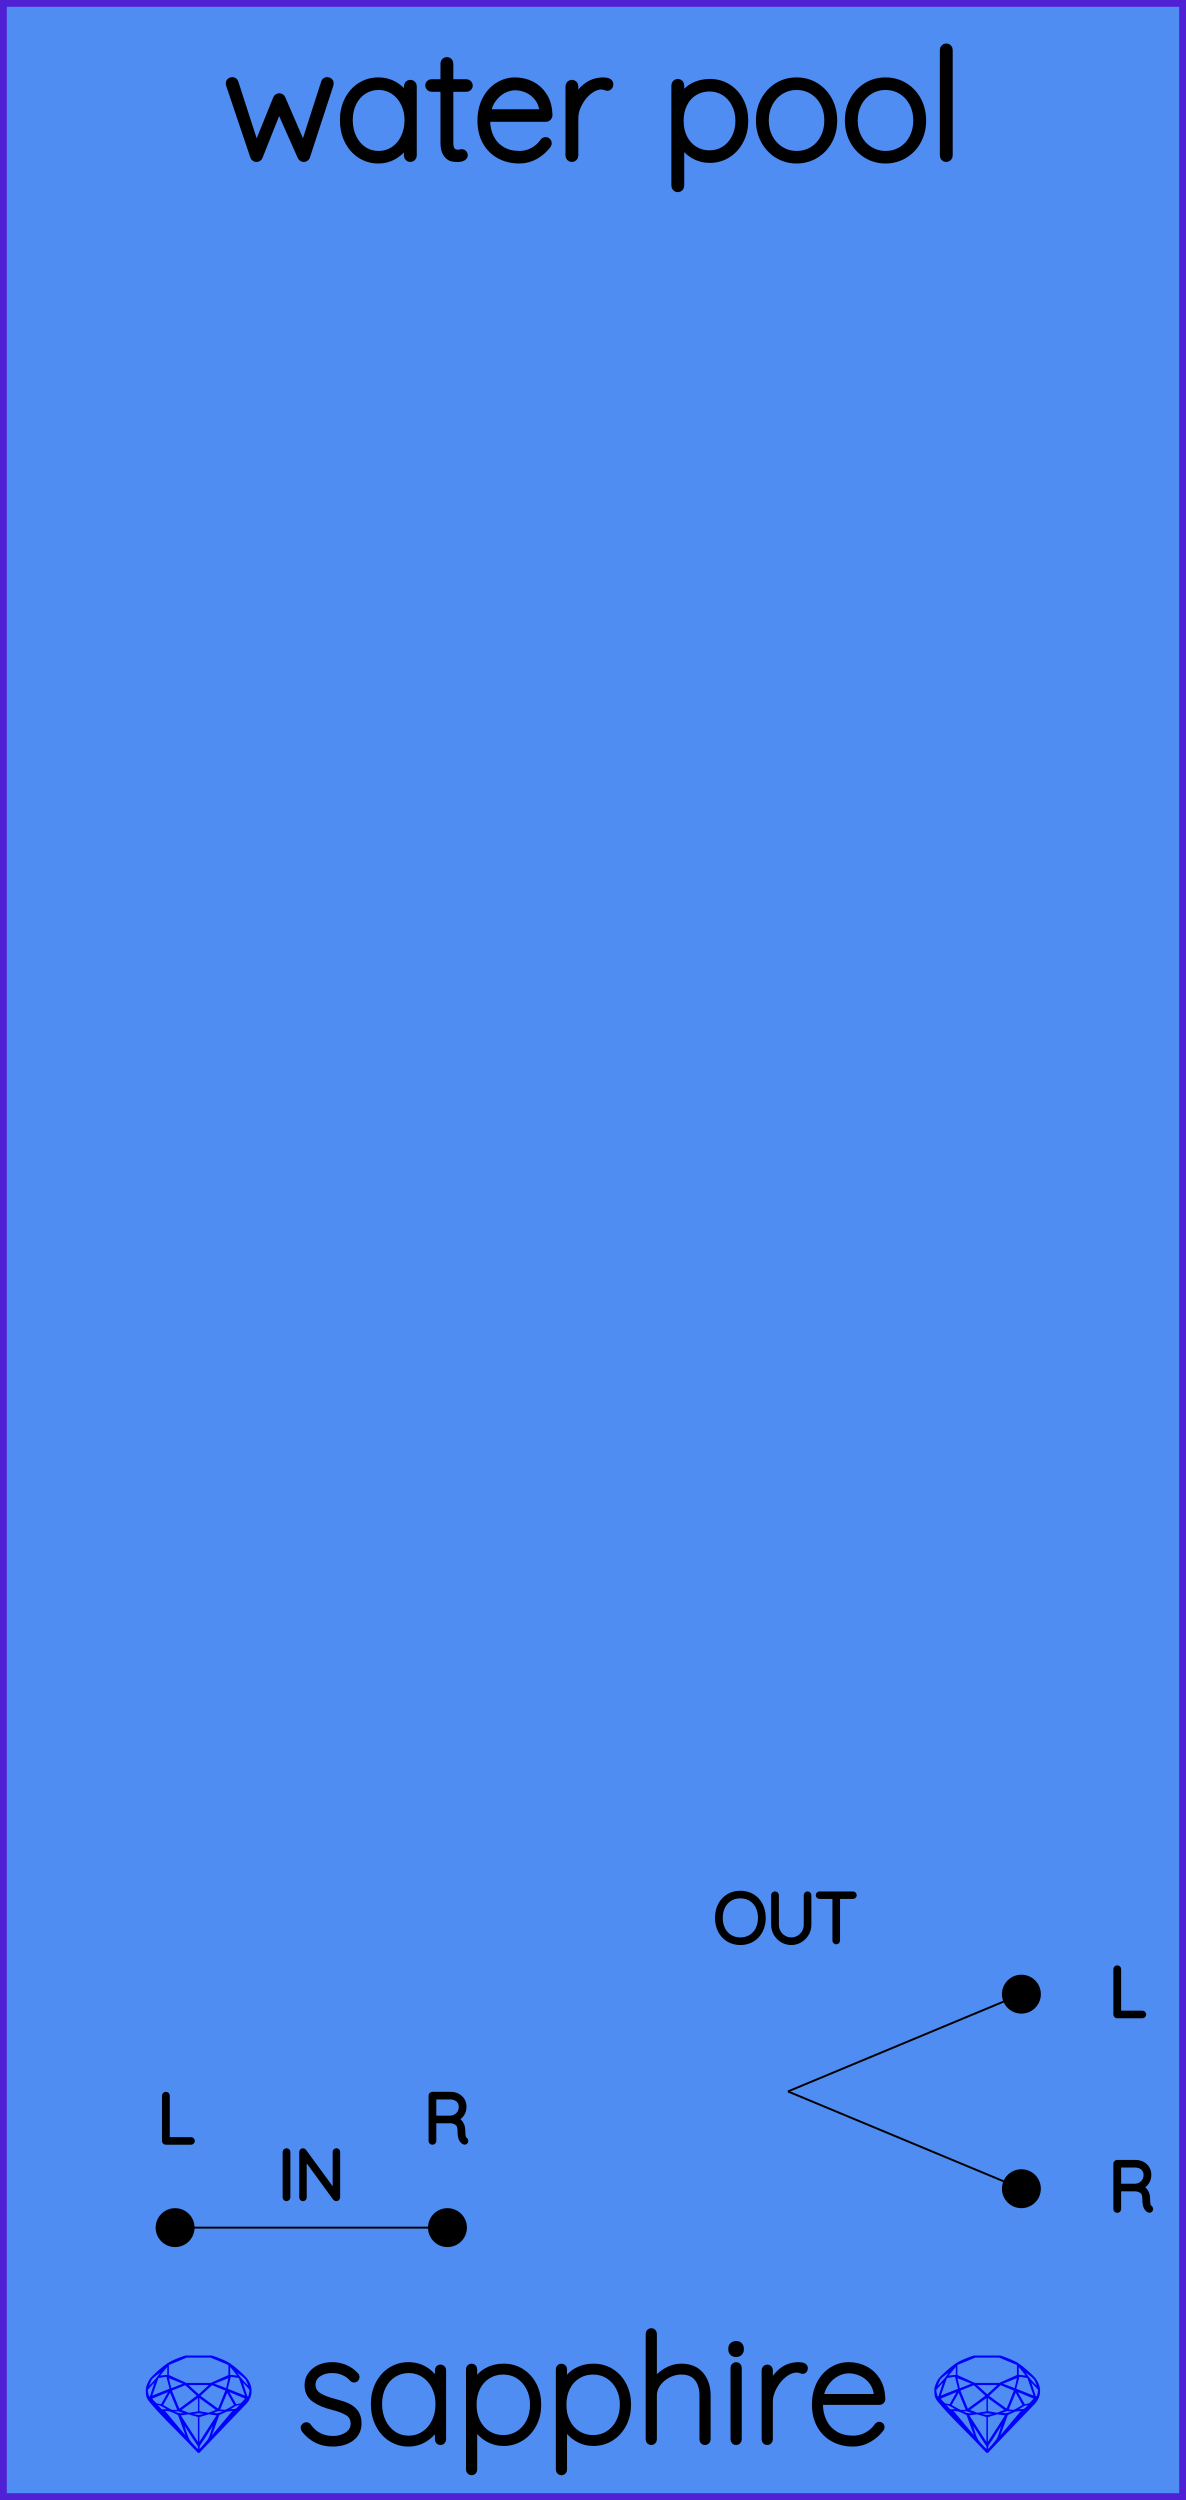
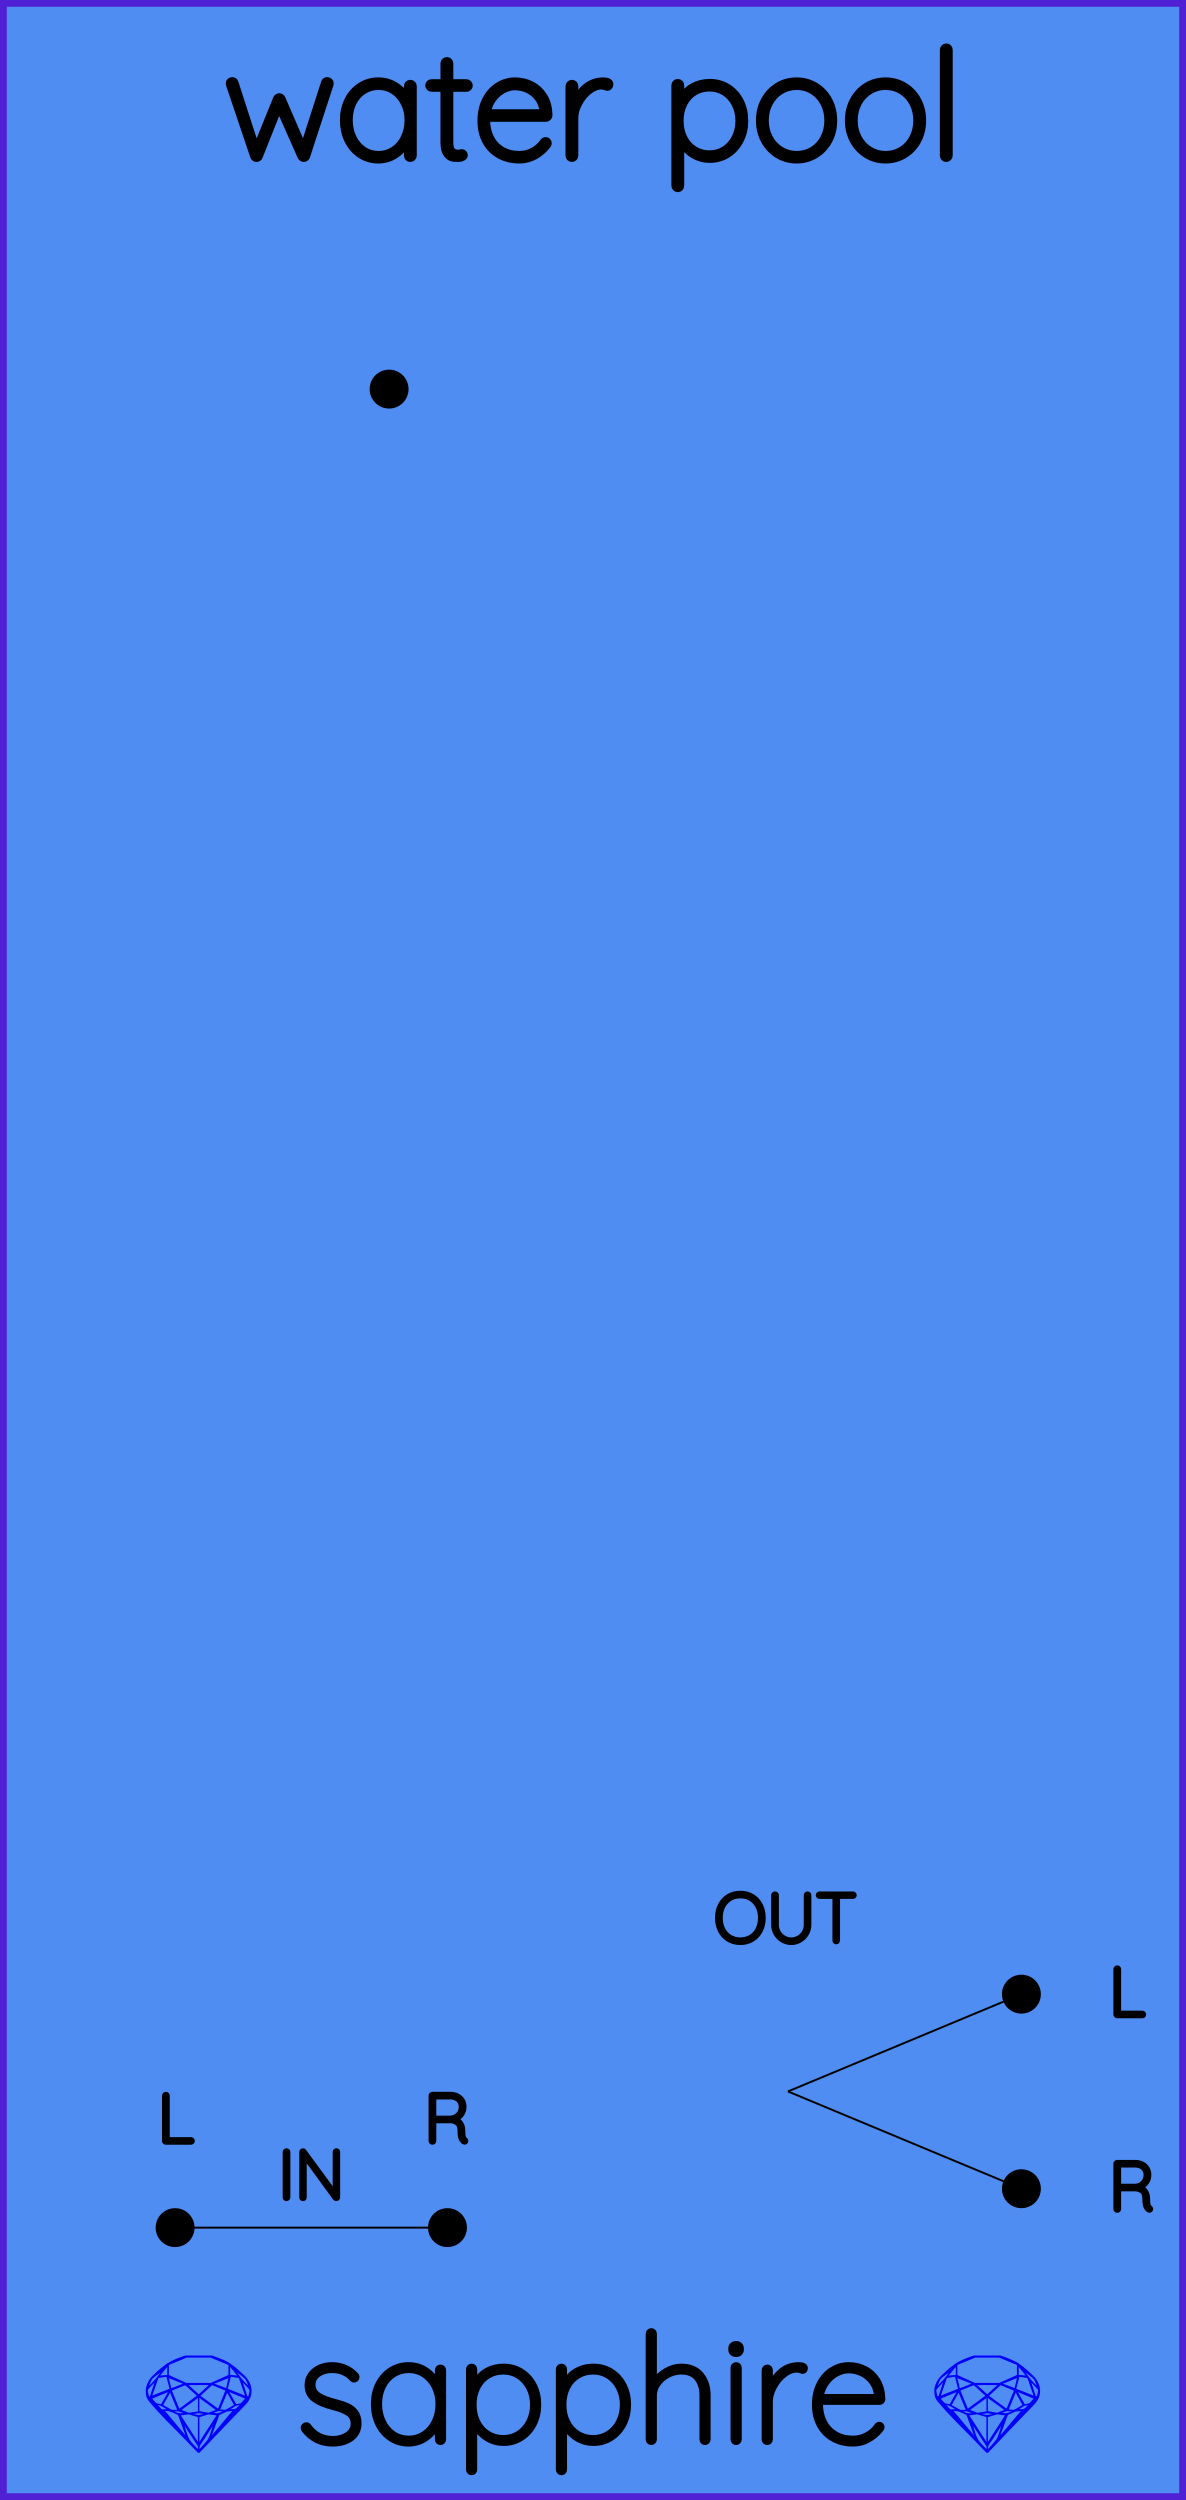
<svg xmlns="http://www.w3.org/2000/svg" width="60.96mm" height="128.50mm" viewBox="0 0 60.96 128.50">
  <g id="PanelLayer">
    <rect id="border_rect" width="60.96" height="128.5" x="0" y="0" style="display:inline;fill:#4f8df2;fill-opacity:1;fill-rule:nonzero;stroke:#5021d4;stroke-width:0.7;stroke-linecap:round;stroke-linejoin:round;stroke-dasharray:none;stroke-opacity:1;image-rendering:auto" />
    <g id="sapphire_insignia">
      <path id="brand_name" d="M15.586 124.775Q15.586 124.721 15.649 124.674Q15.687 124.636 15.742 124.636Q15.819 124.636 15.866 124.698Q16.316 125.342 17.123 125.342Q17.535 125.342 17.845 125.136Q18.155 124.93 18.155 124.581Q18.155 124.224 17.884 124.046Q17.612 123.867 17.139 123.751Q16.51 123.596 16.149 123.336Q15.788 123.076 15.788 122.602Q15.788 122.144 16.153 121.845Q16.518 121.547 17.092 121.547Q17.41 121.547 17.725 121.671Q18.039 121.795 18.295 122.067Q18.349 122.113 18.349 122.175Q18.349 122.245 18.295 122.299Q18.233 122.331 18.194 122.331Q18.14 122.331 18.101 122.284Q17.698 121.842 17.061 121.842Q16.65 121.842 16.366 122.043Q16.083 122.245 16.083 122.602Q16.106 122.936 16.39 123.118Q16.673 123.301 17.224 123.44Q17.62 123.541 17.88 123.662Q18.14 123.782 18.295 123.999Q18.45 124.216 18.45 124.566Q18.45 125.055 18.074 125.338Q17.698 125.621 17.092 125.621Q16.207 125.621 15.641 124.923Q15.586 124.837 15.586 124.775ZM22.797 121.826V125.388Q22.797 125.45 22.75 125.497Q22.703 125.544 22.641 125.544Q22.571 125.544 22.529 125.497Q22.486 125.45 22.486 125.388V124.69Q22.292 125.086 21.889 125.353Q21.485 125.621 20.996 125.621Q20.484 125.621 20.072 125.353Q19.661 125.086 19.428 124.616Q19.195 124.147 19.195 123.565Q19.195 122.99 19.432 122.528Q19.669 122.067 20.08 121.807Q20.491 121.547 20.996 121.547Q21.5 121.547 21.904 121.811Q22.308 122.074 22.486 122.517V121.826Q22.486 121.764 22.529 121.717Q22.571 121.671 22.641 121.671Q22.711 121.671 22.754 121.717Q22.797 121.764 22.797 121.826ZM22.517 123.565Q22.517 123.091 22.323 122.695Q22.129 122.299 21.784 122.071Q21.438 121.842 21.011 121.842Q20.585 121.842 20.239 122.063Q19.894 122.284 19.7 122.676Q19.506 123.068 19.506 123.565Q19.506 124.061 19.7 124.465Q19.894 124.868 20.235 125.097Q20.577 125.326 21.011 125.326Q21.438 125.326 21.784 125.097Q22.129 124.868 22.323 124.465Q22.517 124.061 22.517 123.565ZM27.686 123.603Q27.686 124.162 27.449 124.616Q27.213 125.07 26.801 125.33Q26.39 125.59 25.885 125.59Q25.42 125.59 25.032 125.357Q24.644 125.125 24.395 124.698V126.941Q24.395 127.003 24.353 127.049Q24.31 127.096 24.24 127.096Q24.178 127.096 24.131 127.049Q24.085 127.003 24.085 126.941V121.779Q24.085 121.717 24.128 121.671Q24.17 121.624 24.24 121.624Q24.31 121.624 24.353 121.671Q24.395 121.717 24.395 121.779V122.493Q24.628 122.051 25.016 121.838Q25.404 121.624 25.885 121.624Q26.398 121.624 26.809 121.88Q27.22 122.136 27.453 122.587Q27.686 123.037 27.686 123.603ZM27.376 123.603Q27.376 123.122 27.178 122.738Q26.98 122.354 26.638 122.136Q26.297 121.919 25.87 121.919Q25.435 121.919 25.09 122.133Q24.744 122.346 24.554 122.73Q24.364 123.114 24.364 123.603Q24.364 124.092 24.554 124.476Q24.744 124.861 25.09 125.078Q25.435 125.295 25.87 125.295Q26.297 125.295 26.638 125.078Q26.98 124.861 27.178 124.473Q27.376 124.085 27.376 123.603ZM32.304 123.603Q32.304 124.162 32.067 124.616Q31.83 125.07 31.419 125.33Q31.008 125.59 30.503 125.59Q30.038 125.59 29.65 125.357Q29.262 125.125 29.013 124.698V126.941Q29.013 127.003 28.971 127.049Q28.928 127.096 28.858 127.096Q28.796 127.096 28.749 127.049Q28.703 127.003 28.703 126.941V121.779Q28.703 121.717 28.745 121.671Q28.788 121.624 28.858 121.624Q28.928 121.624 28.971 121.671Q29.013 121.717 29.013 121.779V122.493Q29.246 122.051 29.634 121.838Q30.022 121.624 30.503 121.624Q31.015 121.624 31.427 121.88Q31.838 122.136 32.071 122.587Q32.304 123.037 32.304 123.603ZM31.993 123.603Q31.993 123.122 31.796 122.738Q31.598 122.354 31.256 122.136Q30.915 121.919 30.488 121.919Q30.053 121.919 29.708 122.133Q29.362 122.346 29.172 122.73Q28.982 123.114 28.982 123.603Q28.982 124.092 29.172 124.476Q29.362 124.861 29.708 125.078Q30.053 125.295 30.488 125.295Q30.915 125.295 31.256 125.078Q31.598 124.861 31.796 124.473Q31.993 124.085 31.993 123.603ZM36.394 123.122V125.388Q36.394 125.45 36.347 125.497Q36.301 125.544 36.239 125.544Q36.169 125.544 36.126 125.497Q36.084 125.45 36.084 125.388V123.122Q36.084 122.587 35.82 122.253Q35.556 121.919 35.013 121.919Q34.679 121.919 34.357 122.082Q34.035 122.245 33.833 122.525Q33.631 122.804 33.631 123.122V125.388Q33.631 125.45 33.584 125.497Q33.538 125.544 33.476 125.544Q33.406 125.544 33.363 125.497Q33.321 125.45 33.321 125.388V119.956Q33.321 119.894 33.367 119.847Q33.414 119.8 33.476 119.8Q33.546 119.8 33.588 119.847Q33.631 119.894 33.631 119.956V122.408Q33.848 122.067 34.233 121.845Q34.617 121.624 35.013 121.624Q35.68 121.624 36.037 122.047Q36.394 122.47 36.394 123.122ZM37.837 125.544Q37.768 125.544 37.725 125.497Q37.682 125.45 37.682 125.388V121.702Q37.682 121.64 37.729 121.593Q37.775 121.547 37.837 121.547Q37.907 121.547 37.95 121.593Q37.993 121.64 37.993 121.702V125.388Q37.993 125.45 37.946 125.497Q37.9 125.544 37.837 125.544ZM37.566 120.771V120.708Q37.566 120.6 37.644 120.53Q37.721 120.46 37.845 120.46Q37.954 120.46 38.028 120.53Q38.101 120.6 38.101 120.708V120.771Q38.101 120.879 38.028 120.949Q37.954 121.019 37.837 121.019Q37.713 121.019 37.64 120.949Q37.566 120.879 37.566 120.771ZM41.392 121.725Q41.392 121.795 41.353 121.842Q41.315 121.888 41.252 121.888Q41.229 121.888 41.14 121.853Q41.051 121.818 40.95 121.818Q40.632 121.818 40.313 122.071Q39.995 122.323 39.793 122.707Q39.592 123.091 39.592 123.448V125.388Q39.592 125.45 39.545 125.497Q39.498 125.544 39.436 125.544Q39.367 125.544 39.324 125.497Q39.281 125.45 39.281 125.388V121.826Q39.281 121.764 39.328 121.717Q39.374 121.671 39.436 121.671Q39.506 121.671 39.549 121.717Q39.592 121.764 39.592 121.826V122.649Q39.77 122.175 40.147 121.865Q40.523 121.554 41.035 121.547Q41.392 121.547 41.392 121.725ZM45.335 124.752Q45.335 124.806 45.304 124.845Q45.048 125.187 44.667 125.404Q44.287 125.621 43.852 125.621Q43.27 125.621 42.82 125.373Q42.37 125.125 42.118 124.667Q41.866 124.209 41.866 123.603Q41.866 122.982 42.11 122.513Q42.355 122.043 42.758 121.795Q43.162 121.547 43.62 121.547Q44.078 121.547 44.469 121.745Q44.861 121.942 45.11 122.338Q45.358 122.734 45.374 123.316Q45.374 123.378 45.327 123.429Q45.28 123.479 45.218 123.479H42.168V123.58Q42.168 124.061 42.362 124.461Q42.556 124.861 42.937 125.093Q43.317 125.326 43.852 125.326Q44.225 125.326 44.555 125.144Q44.885 124.962 45.071 124.682Q45.125 124.612 45.203 124.612Q45.257 124.612 45.296 124.655Q45.335 124.698 45.335 124.752ZM42.199 123.184H45.055V123.114Q45.017 122.719 44.803 122.435Q44.59 122.152 44.275 122.005Q43.961 121.857 43.62 121.857Q43.332 121.857 43.034 122.008Q42.735 122.16 42.506 122.459Q42.277 122.757 42.199 123.184Z" style="fill:#000000;stroke:#000000;stroke-width:0.265;stroke-linecap:square" />
      <g id="gemstones" style="stroke-width:0;fill:#0000ff;stroke:#2e2114;stroke-linecap:square;stroke-opacity:1">
        <path d="m 12.930,122.900 q 0,0.342 -0.243,0.631 -0.044,0.052 -0.204,0.215 -0.187,0.19 -0.785,0.813 l -1.444,1.513 q -0.019,0.003 -0.044,0.003 -0.028,0 -0.041,-0.003 -0.083,-0.083 -0.648,-0.675 -0.469,-0.474 -0.934,-0.948 -0.557,-0.568 -0.898,-0.981 -0.132,-0.16 -0.168,-0.298 -0.028,-0.102 -0.028,-0.342 0,-0.11 0.072,-0.289 0.066,-0.165 0.141,-0.265 0.119,-0.157 0.422,-0.424 0.284,-0.251 0.474,-0.375 0.273,-0.179 0.819,-0.367 0.096,-0.033 0.11,-0.033 h 1.361 q 0.011,0 0.105,0.033 0.568,0.201 0.824,0.367 0.165,0.105 0.474,0.378 0.322,0.284 0.422,0.422 0.215,0.295 0.215,0.626 z m -0.168,-0.273 q -0.033,-0.107 -0.135,-0.309 -0.072,-0.094 -0.209,-0.198 -0.119,-0.085 -0.234,-0.171 0.245,0.364 0.579,0.678 z m -0.573,-0.524 -0.358,-0.446 v 0.411 z m 0.637,0.758 q 0,-0.052 -0.342,-0.394 l 0.229,0.703 h 0.05 q 0.063,-0.218 0.063,-0.309 z m -0.232,0.273 -0.317,-0.904 -0.411,-0.063 -0.16,0.615 z m 0.003,0.154 -0.772,-0.32 h -0.03 l 0.345,0.606 q 0.08,-0.003 0.234,-0.047 0.025,-0.014 0.223,-0.24 z m -0.857,-1.05 -0.719,0.284 0.604,0.226 z m 0,-0.163 v -0.515 l -0.918,-0.38 h -1.224 l -0.918,0.38 v 0.515 l 0.898,0.408 h 1.254 z m 0.573,1.538 q -0.069,0.011 -0.198,0.052 -0.085,0.055 -0.259,0.163 0.019,0 0.063,0.003 0.041,0 0.063,0 0.119,0 0.19,-0.069 0.072,-0.072 0.141,-0.149 z m -0.289,0.003 -0.347,-0.631 -0.364,0.879 q 0.025,-0.017 0.066,-0.017 0.03,0 0.085,0.011 0.058,0.008 0.088,0.008 0.05,0 0.229,-0.107 0.229,-0.138 0.243,-0.143 z m -0.441,-0.741 -0.684,-0.276 -0.593,0.548 0.904,0.656 z m -0.854,-0.284 h -1.036 l 0.524,0.474 z m 0.75,1.367 q -0.229,-0.03 -0.229,-0.03 -0.036,0 -0.273,0.094 l 0.19,0.019 q 0.011,0 0.311,-0.083 z m -0.389,-0.088 -0.843,-0.612 v 0.675 l 0.471,0.083 z m 0.854,0.05 q -0.099,0.006 -0.295,0.039 -0.011,0.003 -0.378,0.176 -0.13,0.347 -0.38,1.042 z m -2.544,-1.397 -0.719,-0.284 0.124,0.518 z m -0.802,-0.455 v -0.411 l -0.367,0.446 z m 1.516,1.072 -0.593,-0.54 -0.684,0.276 0.38,0.929 z m 0.369,0.943 q -0.033,-0.003 -0.135,-0.025 -0.085,-0.017 -0.138,-0.017 -0.052,0 -0.138,0.017 -0.102,0.022 -0.135,0.025 0.265,0.047 0.273,0.047 0.008,0 0.273,-0.047 z m -0.309,-0.138 v -0.686 l -0.843,0.612 0.372,0.146 z m 0.951,0.207 -0.397,-0.055 -0.48,0.141 v 1.276 z m -2.888,-2.202 q -0.119,0.085 -0.234,0.174 -0.146,0.107 -0.209,0.196 -0.044,0.105 -0.135,0.314 0.369,-0.364 0.579,-0.684 z m 0.477,0.832 -0.16,-0.615 -0.411,0.063 -0.317,0.904 z m 0.394,1.083 -0.364,-0.879 -0.356,0.631 q 0.435,0.251 0.452,0.251 0.091,0 0.267,-0.003 z m 1.822,0.83 q -0.132,0.212 -0.405,0.634 -0.077,0.107 -0.22,0.328 -0.058,0.105 -0.055,0.226 0.16,-0.152 0.433,-0.496 0.077,-0.13 0.141,-0.339 0.055,-0.176 0.107,-0.353 z m -1.494,-0.661 -0.27,-0.088 -0.008,-0.011 q -0.025,0 -0.107,0.011 -0.066,0.006 -0.107,0.006 0.273,0.091 0.311,0.091 0.025,0 0.182,-0.008 z m -0.81,-1.064 h -0.03 l -0.772,0.32 q 0.066,0.097 0.223,0.24 0.077,0.014 0.234,0.047 z m -0.689,-0.502 q -0.342,0.347 -0.342,0.394 0,0.08 0.063,0.309 h 0.05 z m 2.235,3.045 v -1.276 l -0.48,-0.141 -0.397,0.055 z m -1.607,-1.676 q -0.256,-0.182 -0.458,-0.223 0.066,0.077 0.204,0.223 z m 1.61,2.045 v -0.138 l -0.684,-1.05 q 0.052,0.176 0.107,0.353 0.063,0.209 0.141,0.339 0.069,0.119 0.204,0.259 0.116,0.119 0.232,0.237 z m -0.645,-0.706 q -0.116,-0.328 -0.38,-1.042 -0.135,-0.066 -0.273,-0.13 -0.16,-0.072 -0.289,-0.072 -0.052,0 -0.11,-0.014 z" />
        <path d="m 53.460,122.900 q 0,0.342 -0.243,0.631 -0.044,0.052 -0.204,0.215 -0.187,0.19 -0.785,0.813 l -1.444,1.513 q -0.019,0.003 -0.044,0.003 -0.028,0 -0.041,-0.003 -0.083,-0.083 -0.648,-0.675 -0.469,-0.474 -0.934,-0.948 -0.557,-0.568 -0.898,-0.981 -0.132,-0.16 -0.168,-0.298 -0.028,-0.102 -0.028,-0.342 0,-0.11 0.072,-0.289 0.066,-0.165 0.141,-0.265 0.119,-0.157 0.422,-0.424 0.284,-0.251 0.474,-0.375 0.273,-0.179 0.819,-0.367 0.096,-0.033 0.11,-0.033 h 1.361 q 0.011,0 0.105,0.033 0.568,0.201 0.824,0.367 0.165,0.105 0.474,0.378 0.322,0.284 0.422,0.422 0.215,0.295 0.215,0.626 z m -0.168,-0.273 q -0.033,-0.107 -0.135,-0.309 -0.072,-0.094 -0.209,-0.198 -0.119,-0.085 -0.234,-0.171 0.245,0.364 0.579,0.678 z m -0.573,-0.524 -0.358,-0.446 v 0.411 z m 0.637,0.758 q 0,-0.052 -0.342,-0.394 l 0.229,0.703 h 0.05 q 0.063,-0.218 0.063,-0.309 z m -0.232,0.273 -0.317,-0.904 -0.411,-0.063 -0.16,0.615 z m 0.003,0.154 -0.772,-0.32 h -0.03 l 0.345,0.606 q 0.08,-0.003 0.234,-0.047 0.025,-0.014 0.223,-0.24 z m -0.857,-1.05 -0.719,0.284 0.604,0.226 z m 0,-0.163 v -0.515 l -0.918,-0.38 h -1.224 l -0.918,0.38 v 0.515 l 0.898,0.408 h 1.254 z m 0.573,1.538 q -0.069,0.011 -0.198,0.052 -0.085,0.055 -0.259,0.163 0.019,0 0.063,0.003 0.041,0 0.063,0 0.119,0 0.19,-0.069 0.072,-0.072 0.141,-0.149 z m -0.289,0.003 -0.347,-0.631 -0.364,0.879 q 0.025,-0.017 0.066,-0.017 0.03,0 0.085,0.011 0.058,0.008 0.088,0.008 0.05,0 0.229,-0.107 0.229,-0.138 0.243,-0.143 z m -0.441,-0.741 -0.684,-0.276 -0.593,0.548 0.904,0.656 z m -0.854,-0.284 h -1.036 l 0.524,0.474 z m 0.75,1.367 q -0.229,-0.03 -0.229,-0.03 -0.036,0 -0.273,0.094 l 0.19,0.019 q 0.011,0 0.311,-0.083 z m -0.389,-0.088 -0.843,-0.612 v 0.675 l 0.471,0.083 z m 0.854,0.05 q -0.099,0.006 -0.295,0.039 -0.011,0.003 -0.378,0.176 -0.13,0.347 -0.38,1.042 z m -2.544,-1.397 -0.719,-0.284 0.124,0.518 z m -0.802,-0.455 v -0.411 l -0.367,0.446 z m 1.516,1.072 -0.593,-0.54 -0.684,0.276 0.38,0.929 z m 0.369,0.943 q -0.033,-0.003 -0.135,-0.025 -0.085,-0.017 -0.138,-0.017 -0.052,0 -0.138,0.017 -0.102,0.022 -0.135,0.025 0.265,0.047 0.273,0.047 0.008,0 0.273,-0.047 z m -0.309,-0.138 v -0.686 l -0.843,0.612 0.372,0.146 z m 0.951,0.207 -0.397,-0.055 -0.48,0.141 v 1.276 z m -2.888,-2.202 q -0.119,0.085 -0.234,0.174 -0.146,0.107 -0.209,0.196 -0.044,0.105 -0.135,0.314 0.369,-0.364 0.579,-0.684 z m 0.477,0.832 -0.16,-0.615 -0.411,0.063 -0.317,0.904 z m 0.394,1.083 -0.364,-0.879 -0.356,0.631 q 0.435,0.251 0.452,0.251 0.091,0 0.267,-0.003 z m 1.822,0.83 q -0.132,0.212 -0.405,0.634 -0.077,0.107 -0.22,0.328 -0.058,0.105 -0.055,0.226 0.16,-0.152 0.433,-0.496 0.077,-0.13 0.141,-0.339 0.055,-0.176 0.107,-0.353 z m -1.494,-0.661 -0.27,-0.088 -0.008,-0.011 q -0.025,0 -0.107,0.011 -0.066,0.006 -0.107,0.006 0.273,0.091 0.311,0.091 0.025,0 0.182,-0.008 z m -0.81,-1.064 h -0.03 l -0.772,0.32 q 0.066,0.097 0.223,0.24 0.077,0.014 0.234,0.047 z m -0.689,-0.502 q -0.342,0.347 -0.342,0.394 0,0.08 0.063,0.309 h 0.05 z m 2.235,3.045 v -1.276 l -0.48,-0.141 -0.397,0.055 z m -1.607,-1.676 q -0.256,-0.182 -0.458,-0.223 0.066,0.077 0.204,0.223 z m 1.61,2.045 v -0.138 l -0.684,-1.05 q 0.052,0.176 0.107,0.353 0.063,0.209 0.141,0.339 0.069,0.119 0.204,0.259 0.116,0.119 0.232,0.237 z m -0.645,-0.706 q -0.116,-0.328 -0.38,-1.042 -0.135,-0.066 -0.273,-0.13 -0.16,-0.072 -0.289,-0.072 -0.052,0 -0.11,-0.014 z" />
      </g>
    </g>
    <path id="model_name" d="M16.978 4.286 16.963 4.364 15.76 8.05Q15.713 8.151 15.612 8.151Q15.519 8.151 15.465 8.05L14.339 5.512L13.331 8.05Q13.315 8.097 13.272 8.124Q13.23 8.151 13.183 8.151Q13.136 8.151 13.094 8.124Q13.051 8.097 13.036 8.05L11.794 4.364L11.778 4.286Q11.778 4.216 11.825 4.178Q11.871 4.139 11.941 4.139Q12.042 4.139 12.081 4.24L13.175 7.623L14.207 5.07Q14.223 5.024 14.266 4.996Q14.308 4.969 14.355 4.969Q14.402 4.969 14.444 4.996Q14.487 5.024 14.502 5.07L15.597 7.6L16.676 4.24Q16.714 4.139 16.815 4.139Q16.885 4.139 16.932 4.178Q16.978 4.216 16.978 4.286ZM21.247 4.434V7.996Q21.247 8.058 21.2 8.105Q21.154 8.151 21.092 8.151Q21.022 8.151 20.979 8.105Q20.936 8.058 20.936 7.996V7.298Q20.742 7.693 20.339 7.961Q19.935 8.229 19.446 8.229Q18.934 8.229 18.523 7.961Q18.111 7.693 17.878 7.224Q17.646 6.754 17.646 6.172Q17.646 5.598 17.882 5.136Q18.119 4.674 18.53 4.414Q18.942 4.154 19.446 4.154Q19.951 4.154 20.354 4.418Q20.758 4.682 20.936 5.124V4.434Q20.936 4.372 20.979 4.325Q21.022 4.278 21.092 4.278Q21.162 4.278 21.204 4.325Q21.247 4.372 21.247 4.434ZM20.968 6.172Q20.968 5.699 20.773 5.303Q20.579 4.907 20.234 4.678Q19.889 4.449 19.462 4.449Q19.035 4.449 18.69 4.67Q18.344 4.892 18.15 5.284Q17.956 5.675 17.956 6.172Q17.956 6.669 18.15 7.072Q18.344 7.476 18.686 7.705Q19.027 7.934 19.462 7.934Q19.889 7.934 20.234 7.705Q20.579 7.476 20.773 7.072Q20.968 6.669 20.968 6.172ZM24.126 4.395Q24.126 4.457 24.084 4.5Q24.041 4.542 23.979 4.542H23.125V7.305Q23.125 7.647 23.245 7.759Q23.366 7.872 23.552 7.872Q23.583 7.872 23.641 7.856Q23.699 7.841 23.738 7.841Q23.793 7.841 23.831 7.883Q23.87 7.926 23.87 7.981Q23.87 8.05 23.777 8.101Q23.684 8.151 23.56 8.151Q23.366 8.151 23.234 8.124Q23.102 8.097 22.958 7.915Q22.815 7.732 22.815 7.321V4.542H22.178Q22.124 4.542 22.077 4.496Q22.031 4.449 22.031 4.395Q22.031 4.333 22.073 4.29Q22.116 4.247 22.178 4.247H22.815V3.262Q22.815 3.2 22.861 3.153Q22.908 3.107 22.97 3.107Q23.04 3.107 23.082 3.153Q23.125 3.2 23.125 3.262V4.247H23.979Q24.033 4.247 24.08 4.294Q24.126 4.341 24.126 4.395ZM28.185 7.36Q28.185 7.414 28.154 7.453Q27.898 7.794 27.518 8.012Q27.137 8.229 26.703 8.229Q26.121 8.229 25.671 7.981Q25.221 7.732 24.968 7.274Q24.716 6.816 24.716 6.211Q24.716 5.59 24.961 5.121Q25.205 4.651 25.609 4.403Q26.012 4.154 26.47 4.154Q26.928 4.154 27.32 4.352Q27.712 4.55 27.96 4.946Q28.209 5.342 28.224 5.924Q28.224 5.986 28.177 6.036Q28.131 6.087 28.069 6.087H25.019V6.188Q25.019 6.669 25.213 7.069Q25.407 7.468 25.787 7.701Q26.167 7.934 26.703 7.934Q27.076 7.934 27.405 7.752Q27.735 7.569 27.921 7.29Q27.976 7.22 28.053 7.22Q28.108 7.22 28.146 7.263Q28.185 7.305 28.185 7.36ZM25.05 5.792H27.906V5.722Q27.867 5.326 27.654 5.043Q27.44 4.76 27.126 4.612Q26.812 4.465 26.47 4.465Q26.183 4.465 25.884 4.616Q25.585 4.767 25.356 5.066Q25.127 5.365 25.05 5.792ZM31.352 4.333Q31.352 4.403 31.313 4.449Q31.274 4.496 31.212 4.496Q31.189 4.496 31.1 4.461Q31.01 4.426 30.909 4.426Q30.591 4.426 30.273 4.678Q29.955 4.93 29.753 5.315Q29.551 5.699 29.551 6.056V7.996Q29.551 8.058 29.505 8.105Q29.458 8.151 29.396 8.151Q29.326 8.151 29.284 8.105Q29.241 8.058 29.241 7.996V4.434Q29.241 4.372 29.287 4.325Q29.334 4.278 29.396 4.278Q29.466 4.278 29.509 4.325Q29.551 4.372 29.551 4.434V5.256Q29.73 4.783 30.106 4.472Q30.483 4.162 30.995 4.154Q31.352 4.154 31.352 4.333ZM38.285 6.211Q38.285 6.77 38.048 7.224Q37.812 7.678 37.4 7.938Q36.989 8.198 36.484 8.198Q36.019 8.198 35.631 7.965Q35.243 7.732 34.994 7.305V9.548Q34.994 9.61 34.952 9.657Q34.909 9.703 34.839 9.703Q34.777 9.703 34.73 9.657Q34.684 9.61 34.684 9.548V4.387Q34.684 4.325 34.727 4.278Q34.769 4.232 34.839 4.232Q34.909 4.232 34.952 4.278Q34.994 4.325 34.994 4.387V5.101Q35.227 4.659 35.615 4.445Q36.003 4.232 36.484 4.232Q36.997 4.232 37.408 4.488Q37.819 4.744 38.052 5.194Q38.285 5.644 38.285 6.211ZM37.975 6.211Q37.975 5.73 37.777 5.346Q37.579 4.961 37.237 4.744Q36.896 4.527 36.469 4.527Q36.034 4.527 35.689 4.74Q35.344 4.954 35.154 5.338Q34.963 5.722 34.963 6.211Q34.963 6.7 35.154 7.084Q35.344 7.468 35.689 7.686Q36.034 7.903 36.469 7.903Q36.896 7.903 37.237 7.686Q37.579 7.468 37.777 7.08Q37.975 6.692 37.975 6.211ZM40.947 8.229Q40.412 8.229 39.973 7.961Q39.535 7.693 39.282 7.228Q39.03 6.762 39.03 6.195Q39.03 5.621 39.282 5.155Q39.535 4.69 39.969 4.422Q40.404 4.154 40.947 4.154Q41.483 4.154 41.921 4.422Q42.36 4.69 42.608 5.155Q42.856 5.621 42.856 6.195Q42.856 6.77 42.608 7.232Q42.36 7.693 41.921 7.961Q41.483 8.229 40.947 8.229ZM40.947 4.449Q40.497 4.449 40.128 4.678Q39.76 4.907 39.55 5.303Q39.341 5.699 39.341 6.195Q39.341 6.684 39.55 7.08Q39.76 7.476 40.128 7.705Q40.497 7.934 40.947 7.934Q41.405 7.934 41.77 7.709Q42.135 7.484 42.34 7.084Q42.546 6.684 42.546 6.195Q42.546 5.699 42.34 5.303Q42.135 4.907 41.77 4.678Q41.405 4.449 40.947 4.449ZM45.518 8.229Q44.983 8.229 44.544 7.961Q44.106 7.693 43.854 7.228Q43.602 6.762 43.602 6.195Q43.602 5.621 43.854 5.155Q44.106 4.69 44.541 4.422Q44.975 4.154 45.518 4.154Q46.054 4.154 46.492 4.422Q46.931 4.69 47.179 5.155Q47.428 5.621 47.428 6.195Q47.428 6.77 47.179 7.232Q46.931 7.693 46.492 7.961Q46.054 8.229 45.518 8.229ZM45.518 4.449Q45.068 4.449 44.7 4.678Q44.331 4.907 44.121 5.303Q43.912 5.699 43.912 6.195Q43.912 6.684 44.121 7.08Q44.331 7.476 44.7 7.705Q45.068 7.934 45.518 7.934Q45.976 7.934 46.341 7.709Q46.706 7.484 46.912 7.084Q47.117 6.684 47.117 6.195Q47.117 5.699 46.912 5.303Q46.706 4.907 46.341 4.678Q45.976 4.449 45.518 4.449ZM48.638 8.151Q48.569 8.151 48.526 8.105Q48.483 8.058 48.483 7.996V2.563Q48.483 2.501 48.53 2.455Q48.576 2.408 48.638 2.408Q48.708 2.408 48.751 2.455Q48.794 2.501 48.794 2.563V7.996Q48.794 8.058 48.747 8.105Q48.7 8.151 48.638 8.151Z" style="display:inline;stroke:#000000;stroke-width:0.35;stroke-linecap:round;stroke-linejoin:bevel" />
    <path d="M14.727 113.014Q14.692 113.014 14.672 112.993Q14.653 112.972 14.653 112.94V110.619Q14.653 110.587 14.674 110.566Q14.695 110.545 14.727 110.545Q14.759 110.545 14.78 110.566Q14.801 110.587 14.801 110.619V112.94Q14.797 112.972 14.776 112.993Q14.755 113.014 14.727 113.014ZM17.359 110.612V112.937Q17.359 112.975 17.337 112.995Q17.316 113.014 17.285 113.014Q17.249 113.014 17.228 112.986L15.641 110.816V112.954Q15.641 112.979 15.621 112.997Q15.602 113.014 15.573 113.014Q15.542 113.014 15.524 112.997Q15.507 112.979 15.507 112.954V110.615Q15.507 110.58 15.526 110.562Q15.545 110.545 15.57 110.545Q15.602 110.545 15.623 110.569L17.224 112.753V110.612Q17.224 110.584 17.244 110.564Q17.263 110.545 17.292 110.545Q17.323 110.545 17.341 110.564Q17.359 110.584 17.359 110.612Z" style="stroke:#000000;stroke-width:0.25;stroke-linecap:round;stroke-linejoin:bevel" />
    <path d="M9.889 110.044Q9.889 110.075 9.867 110.095Q9.846 110.114 9.818 110.114H8.523Q8.492 110.114 8.472 110.093Q8.453 110.072 8.453 110.044V107.715Q8.453 107.687 8.474 107.666Q8.495 107.645 8.527 107.645Q8.559 107.645 8.58 107.666Q8.601 107.687 8.601 107.715V109.973H9.818Q9.846 109.973 9.867 109.994Q9.889 110.015 9.889 110.044Z" style="stroke:#000000;stroke-width:0.25;stroke-linecap:round;stroke-linejoin:bevel" />
    <path d="M23.948 110.04Q23.948 110.072 23.929 110.091Q23.91 110.111 23.881 110.111Q23.86 110.111 23.85 110.104Q23.754 110.051 23.698 109.925Q23.642 109.8 23.642 109.514Q23.642 109.225 23.486 109.118Q23.331 109.01 23.126 109.01H22.301V110.044Q22.301 110.072 22.28 110.093Q22.259 110.114 22.227 110.114Q22.195 110.114 22.174 110.093Q22.153 110.072 22.153 110.044V107.715Q22.153 107.687 22.174 107.666Q22.195 107.645 22.223 107.645H23.155Q23.359 107.645 23.518 107.728Q23.677 107.811 23.765 107.955Q23.853 108.1 23.853 108.283Q23.853 108.52 23.728 108.689Q23.603 108.858 23.402 108.918Q23.571 108.971 23.68 109.128Q23.79 109.285 23.79 109.514Q23.79 109.751 23.82 109.844Q23.85 109.938 23.91 109.977Q23.948 110.001 23.948 110.04ZM23.172 108.869Q23.395 108.848 23.55 108.693Q23.705 108.537 23.705 108.287Q23.705 108.068 23.55 107.927Q23.395 107.786 23.137 107.786H22.301V108.869Z" style="stroke:#000000;stroke-width:0.25;stroke-linecap:round;stroke-linejoin:bevel" />
    <path d="M38.055 99.85Q37.712 99.85 37.444 99.689Q37.176 99.528 37.026 99.239Q36.876 98.95 36.876 98.579Q36.876 98.209 37.026 97.92Q37.176 97.63 37.444 97.47Q37.712 97.309 38.055 97.309Q38.397 97.309 38.665 97.47Q38.933 97.63 39.083 97.92Q39.233 98.209 39.233 98.579Q39.233 98.95 39.083 99.239Q38.933 99.528 38.665 99.689Q38.397 99.85 38.055 99.85ZM38.055 97.451Q37.755 97.451 37.52 97.592Q37.286 97.733 37.155 97.99Q37.025 98.248 37.025 98.579Q37.025 98.911 37.155 99.169Q37.286 99.426 37.52 99.567Q37.755 99.708 38.055 99.708Q38.355 99.708 38.589 99.567Q38.824 99.426 38.954 99.169Q39.085 98.911 39.085 98.579Q39.085 98.248 38.954 97.99Q38.824 97.733 38.589 97.592Q38.355 97.451 38.055 97.451ZM41.579 97.415V98.939Q41.579 99.186 41.455 99.394Q41.332 99.603 41.124 99.726Q40.916 99.85 40.672 99.85Q40.425 99.85 40.217 99.726Q40.009 99.603 39.886 99.394Q39.762 99.186 39.762 98.939V97.415Q39.762 97.384 39.783 97.364Q39.804 97.345 39.836 97.345Q39.868 97.345 39.889 97.366Q39.91 97.387 39.91 97.415V98.939Q39.91 99.147 40.013 99.324Q40.115 99.5 40.289 99.604Q40.464 99.708 40.672 99.708Q40.88 99.708 41.055 99.604Q41.23 99.5 41.334 99.324Q41.438 99.147 41.438 98.939V97.415Q41.438 97.387 41.457 97.366Q41.477 97.345 41.508 97.345Q41.54 97.345 41.559 97.366Q41.579 97.387 41.579 97.415ZM43.911 97.412Q43.911 97.444 43.891 97.461Q43.872 97.479 43.84 97.479H43.053V99.744Q43.053 99.772 43.032 99.793Q43.011 99.814 42.983 99.814Q42.951 99.814 42.932 99.793Q42.912 99.772 42.912 99.744V97.479H42.126Q42.097 97.479 42.076 97.459Q42.055 97.44 42.055 97.412Q42.055 97.384 42.076 97.364Q42.097 97.345 42.126 97.345H43.84Q43.868 97.345 43.89 97.364Q43.911 97.384 43.911 97.412Z" style="stroke:#000000;stroke-width:0.25;stroke-linecap:round;stroke-linejoin:bevel" />
    <path d="M58.789 103.544Q58.789 103.575 58.767 103.595Q58.746 103.614 58.718 103.614H57.423Q57.392 103.614 57.372 103.593Q57.353 103.572 57.353 103.544V101.215Q57.353 101.187 57.374 101.166Q57.395 101.145 57.427 101.145Q57.459 101.145 57.48 101.166Q57.501 101.187 57.501 101.215V103.473H58.718Q58.746 103.473 58.767 103.494Q58.789 103.515 58.789 103.544Z" style="stroke:#000000;stroke-width:0.25;stroke-linecap:round;stroke-linejoin:bevel" />
    <path d="M59.148 113.54Q59.148 113.572 59.129 113.591Q59.11 113.611 59.081 113.611Q59.06 113.611 59.05 113.604Q58.954 113.551 58.898 113.425Q58.842 113.3 58.842 113.014Q58.842 112.725 58.686 112.618Q58.531 112.51 58.326 112.51H57.501V113.544Q57.501 113.572 57.48 113.593Q57.459 113.614 57.427 113.614Q57.395 113.614 57.374 113.593Q57.353 113.572 57.353 113.544V111.215Q57.353 111.187 57.374 111.166Q57.395 111.145 57.423 111.145H58.355Q58.559 111.145 58.718 111.228Q58.877 111.311 58.965 111.455Q59.053 111.6 59.053 111.783Q59.053 112.02 58.928 112.189Q58.803 112.358 58.602 112.418Q58.771 112.471 58.88 112.628Q58.99 112.785 58.99 113.014Q58.99 113.251 59.02 113.344Q59.05 113.438 59.11 113.477Q59.148 113.501 59.148 113.54ZM58.372 112.369Q58.595 112.348 58.75 112.193Q58.905 112.037 58.905 111.787Q58.905 111.568 58.75 111.427Q58.595 111.286 58.337 111.286H57.501V112.369Z" style="stroke:#000000;stroke-width:0.25;stroke-linecap:round;stroke-linejoin:bevel" />
    <path id="input_connector_path" style="stroke:#000000;stroke-width:0.1;stroke-linecap:round;stroke-linejoin:bevel;stroke-dasharray:none" d="M 9,114.5 L 23,114.5 z" />
    <path id="drive_connector_path" style="stroke:#000000;stroke-width:0.1;stroke-linecap:round;stroke-linejoin:bevel;stroke-dasharray:none" d="M 40.5,107.5 L 52.5,102.5 z L 52.5,112.5 z" />
    <circle id="audio_left_input" cx="9" cy="114.5" r="1" />
    <circle id="audio_right_input" cx="23" cy="114.5" r="1" />
    <circle id="audio_left_output" cx="52.5" cy="102.5" r="1" />
    <circle id="audio_right_output" cx="52.5" cy="112.5" r="1" />
+     <circle id="propagation_knob" cx="20" cy="20" r="1" />
  </g>
</svg>
